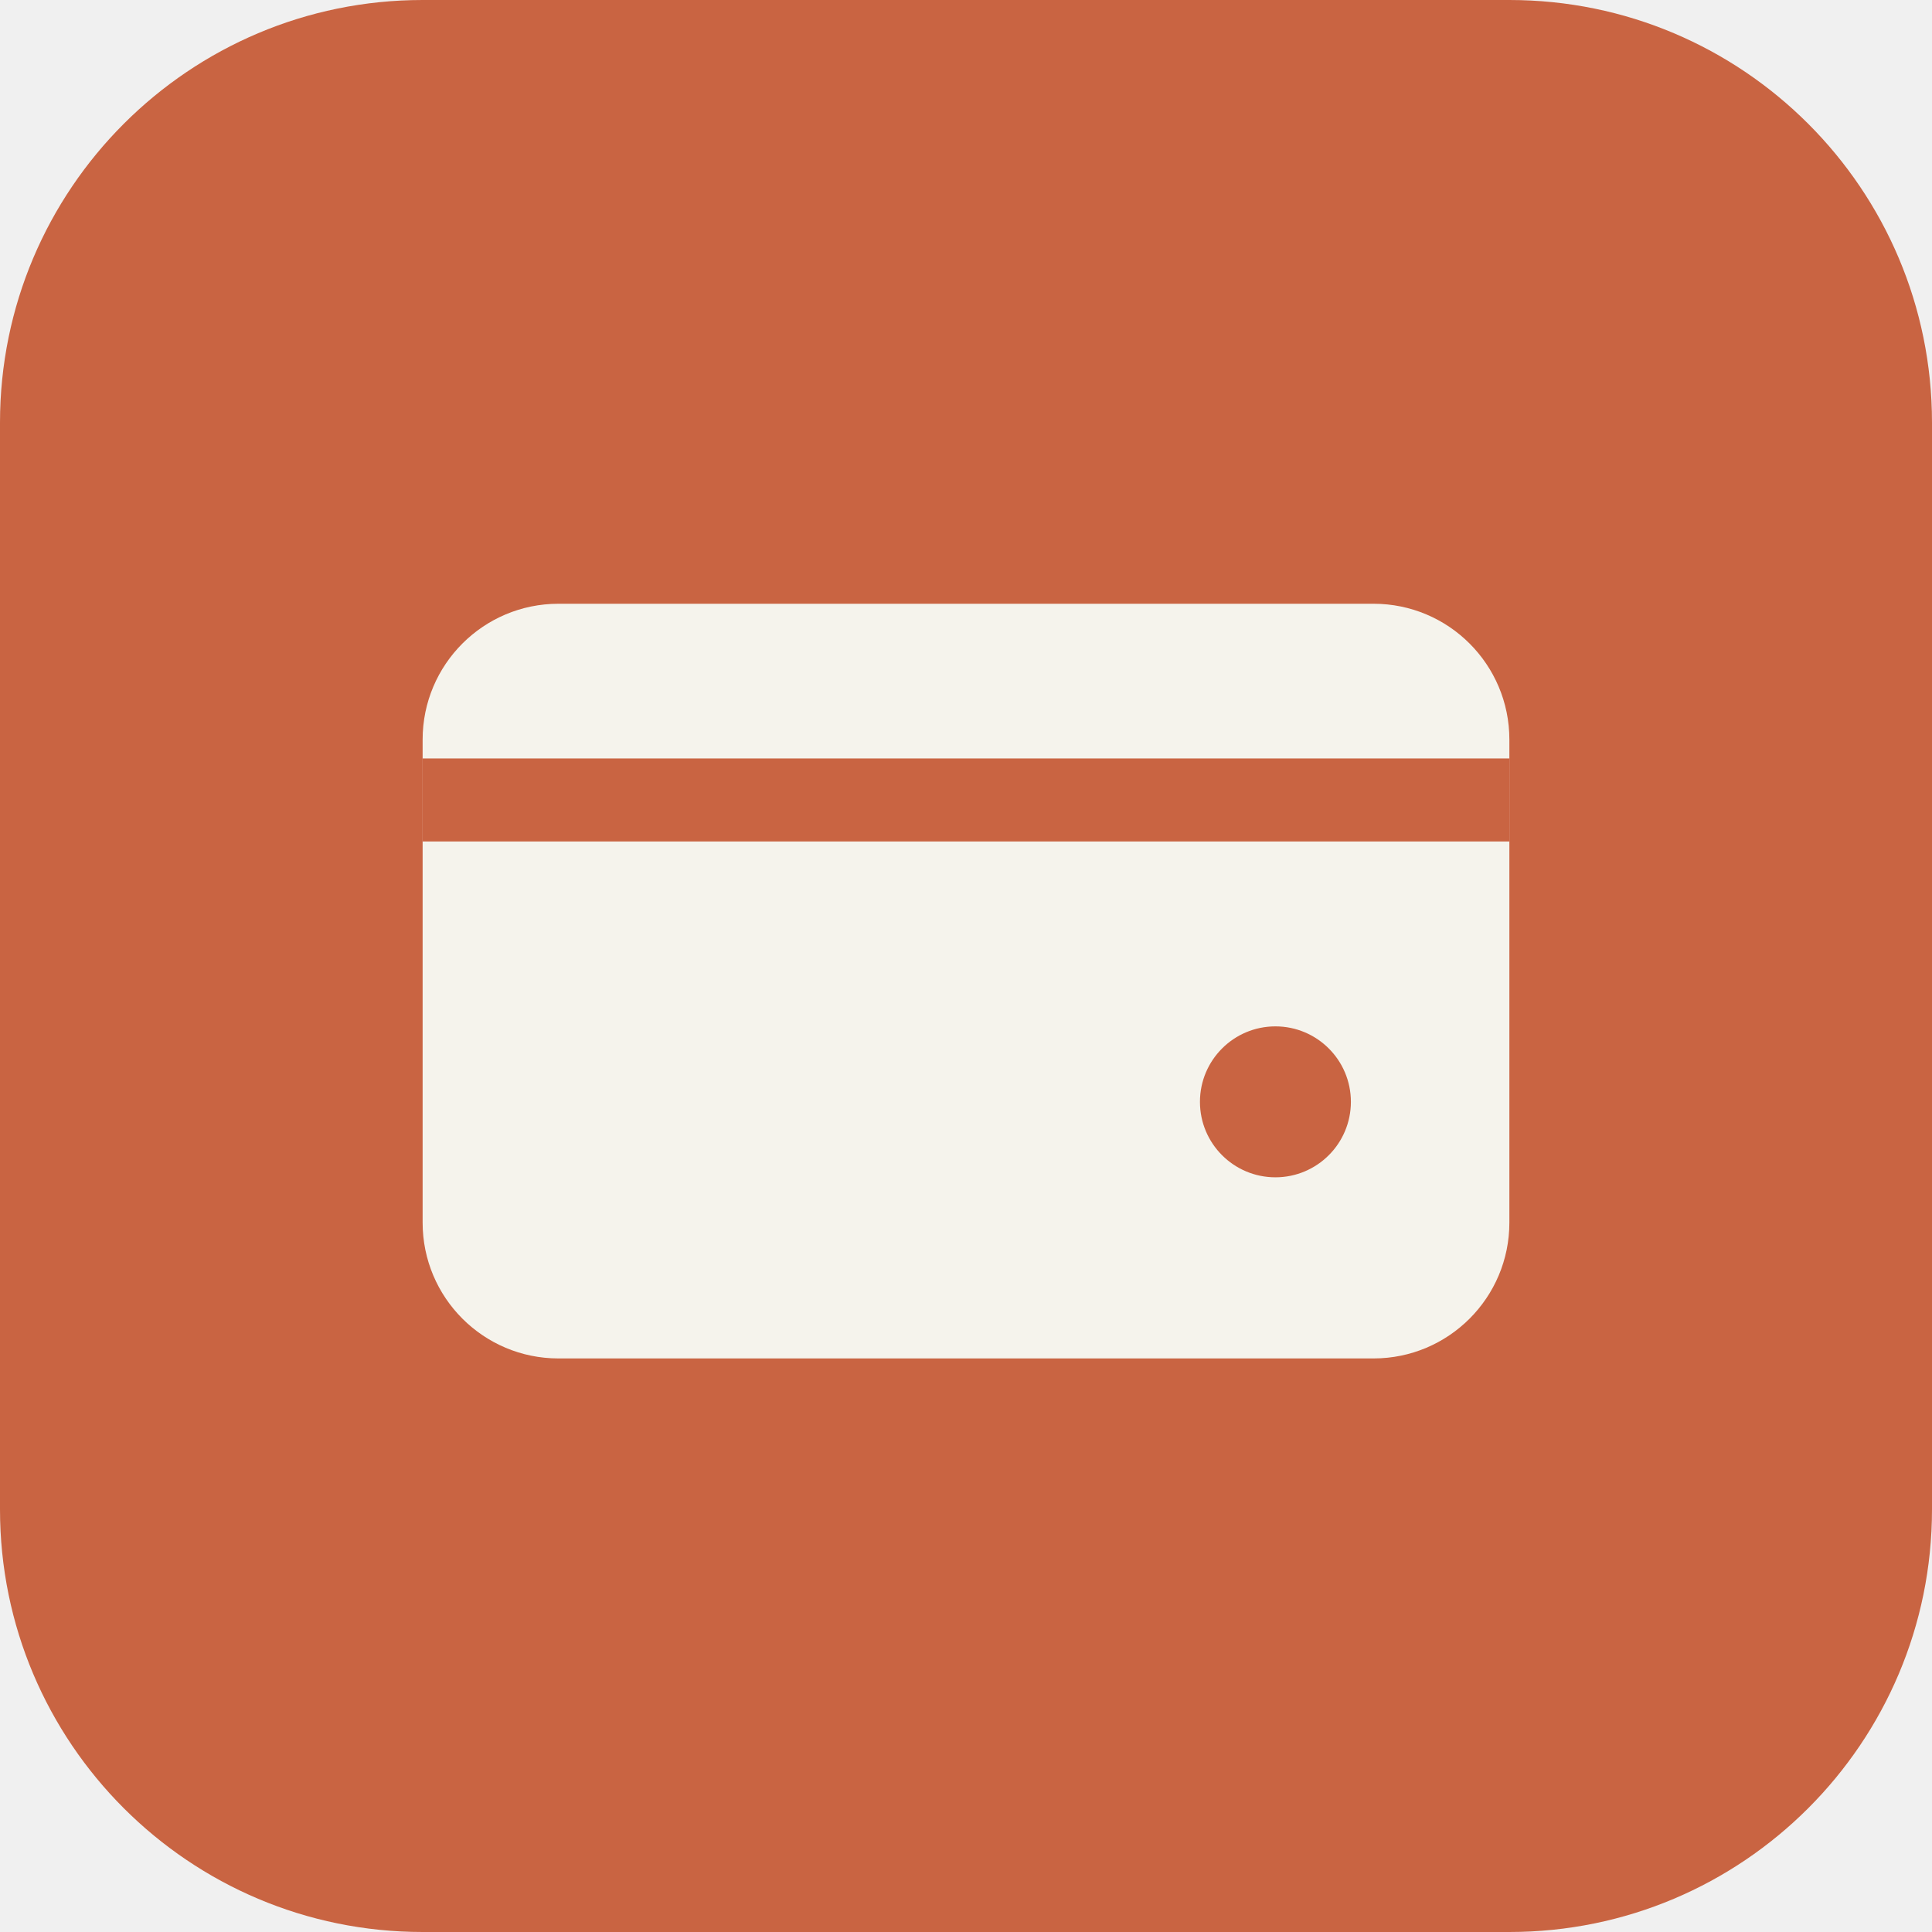
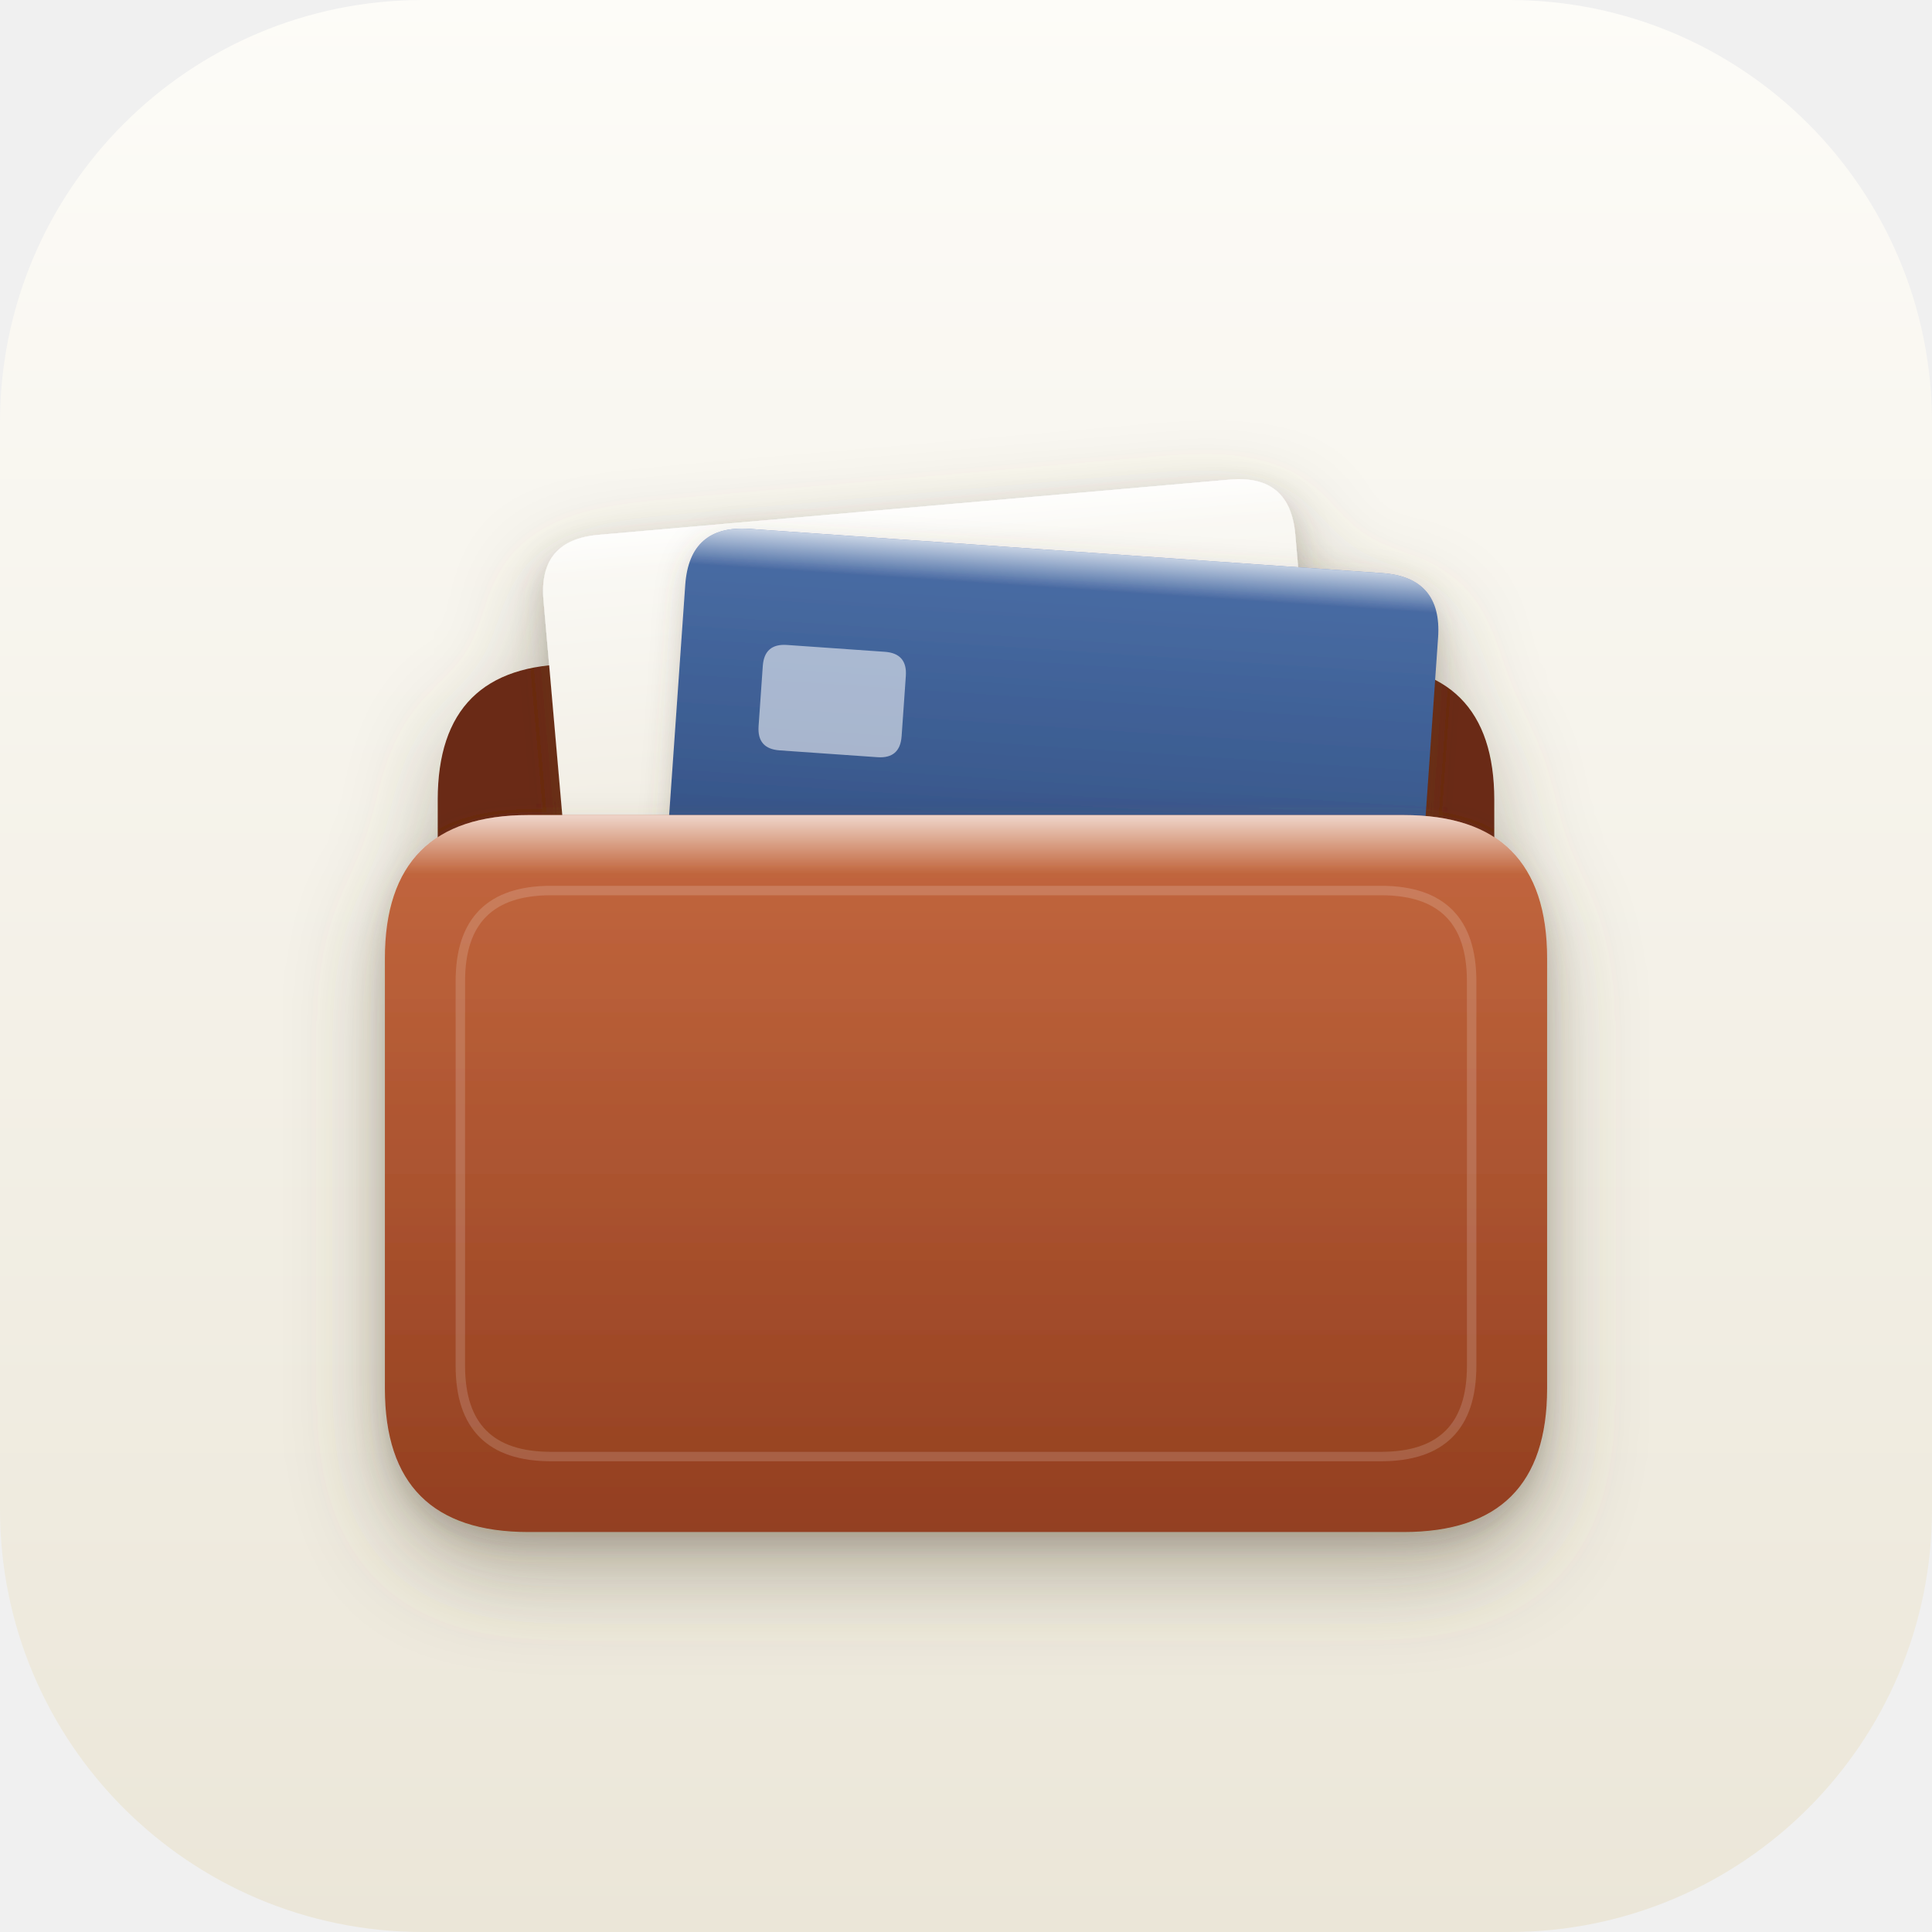
<svg xmlns="http://www.w3.org/2000/svg" viewBox="0 0 512 512">
-   <rect width="512" height="512" rx="112" fill="#c96442" />
-   <rect x="112" y="160" width="288" height="200" rx="36" fill="#f5f3ec" />
-   <path d="M112 212h288" stroke="#c96442" stroke-width="22" />
-   <circle cx="338" cy="292" r="20" fill="#c96442" />
+   <defs>
+     <linearGradient id="bg" x1="0" y1="0" x2="0" y2="1">
+       <stop offset="0" stop-color="#fdfcf8" />
+       <stop offset="1" stop-color="#ebe6d8" />
+     </linearGradient>
+     <linearGradient id="white" x1="0" y1="0" x2="0" y2="1">
+       <stop offset="0" stop-color="#fffdf9" />
+       <stop offset="1" stop-color="#f1ece3" />
+     </linearGradient>
+     <linearGradient id="cognac" x1="0" y1="0" x2="0" y2="1">
+       <stop offset="0" stop-color="#d27d45" />
+       <stop offset="1" stop-color="#a5571f" />
+     </linearGradient>
+     <linearGradient id="hl" x1="0" y1="0" x2="0" y2="1">
+       <stop offset="0" stop-color="#fff" stop-opacity=".7" />
+       <stop offset=".08" stop-color="#fff" stop-opacity="0" />
+     </linearGradient>
+     <filter id="sh" x="-30%" y="-30%" width="160%" height="170%">
+       <feDropShadow dx="0" dy="10" stdDeviation="12" flood-color="#5c4f38" flood-opacity=".38" />
+     </filter>
+     <filter id="sh2" x="-30%" y="-30%" width="160%" height="170%">
+       <feDropShadow dx="0" dy="3" stdDeviation="4" flood-color="#5c4f38" flood-opacity=".25" />
+     </filter>
+     <clipPath id="tile">
+       <rect width="512" height="512" rx="112" />
+     </clipPath>
+     <linearGradient id="blueCard" x1="0" y1="0" x2="0" y2="1">
+       <stop offset="0" stop-color="#4a6ea6" />
+       <stop offset="1" stop-color="#2b4677" />
+     </linearGradient>
+     <linearGradient id="walletLea" x1="0" y1="0" x2="0" y2="1">
+       <stop offset="0" stop-color="#c4683f" />
+       <stop offset="1" stop-color="#933f20" />
+     </linearGradient>
+     <linearGradient id="paper" x1="0" y1="0" x2="0" y2="1">
+       <stop offset="0" stop-color="#fbfaf6" />
+       <stop offset="1" stop-color="#ebe6d9" />
+     </linearGradient>
+   </defs>
+   <g clip-path="url(#tile)">
+     <rect width="512" height="512" fill="url(#bg)" />
+     <g filter="url(#sh)">
+       <path d="M152 176H360Q396 176 396 212V346Q396 382 360 382H152Q116 382 116 346V212Q116 176 152 176Z" fill="#6a2a12" />
+       <g transform="rotate(-5 250 200)">
+         <path d="M164 134H332Q348 134 348 150V244Q348 260 332 260H164Q148 260 148 244V150Q148 134 164 134Z" fill="url(#paper)" filter="url(#sh2)" />
+         <path d="M164 134H332Q348 134 348 150V244Q348 260 332 260H164Q148 260 148 244V150Q148 134 164 134Z" fill="url(#hl)" />
+       </g>
+       <g transform="rotate(4 280 210)">
+         <path d="M194 146H362Q378 146 378 162V256Q378 272 362 272H194Q178 272 178 256V162Q178 146 194 146Z" fill="url(#blueCard)" filter="url(#sh2)" />
+         <path d="M194 146H362Q378 146 378 162V256Q378 272 362 272H194Q178 272 178 256V162Q178 146 194 146Z" fill="url(#hl)" />
+         <path d="M206 176H232Q238 176 238 182V198Q238 204 232 204H206Q200 204 200 198V182Q200 176 206 176Z" fill="#fff" opacity=".55" />
+       </g>
+       <path d="M140 216H372Q410 216 410 254V368Q410 406 372 406H140Q102 406 102 368V254Q102 216 140 216Z" fill="url(#walletLea)" filter="url(#sh2)" />
+       <path d="M140 216H372Q410 216 410 254V368Q410 406 372 406H140Q102 406 102 368V254Q102 216 140 216Z" fill="url(#hl)" />
+       <path d="M146 236H366Q390 236 390 260V362Q390 386 366 386H146Q122 386 122 362V260Q122 236 146 236Z" fill="none" stroke="#fff" stroke-opacity=".16" stroke-width="2.5" />
+     </g>
+   </g>
</svg>
